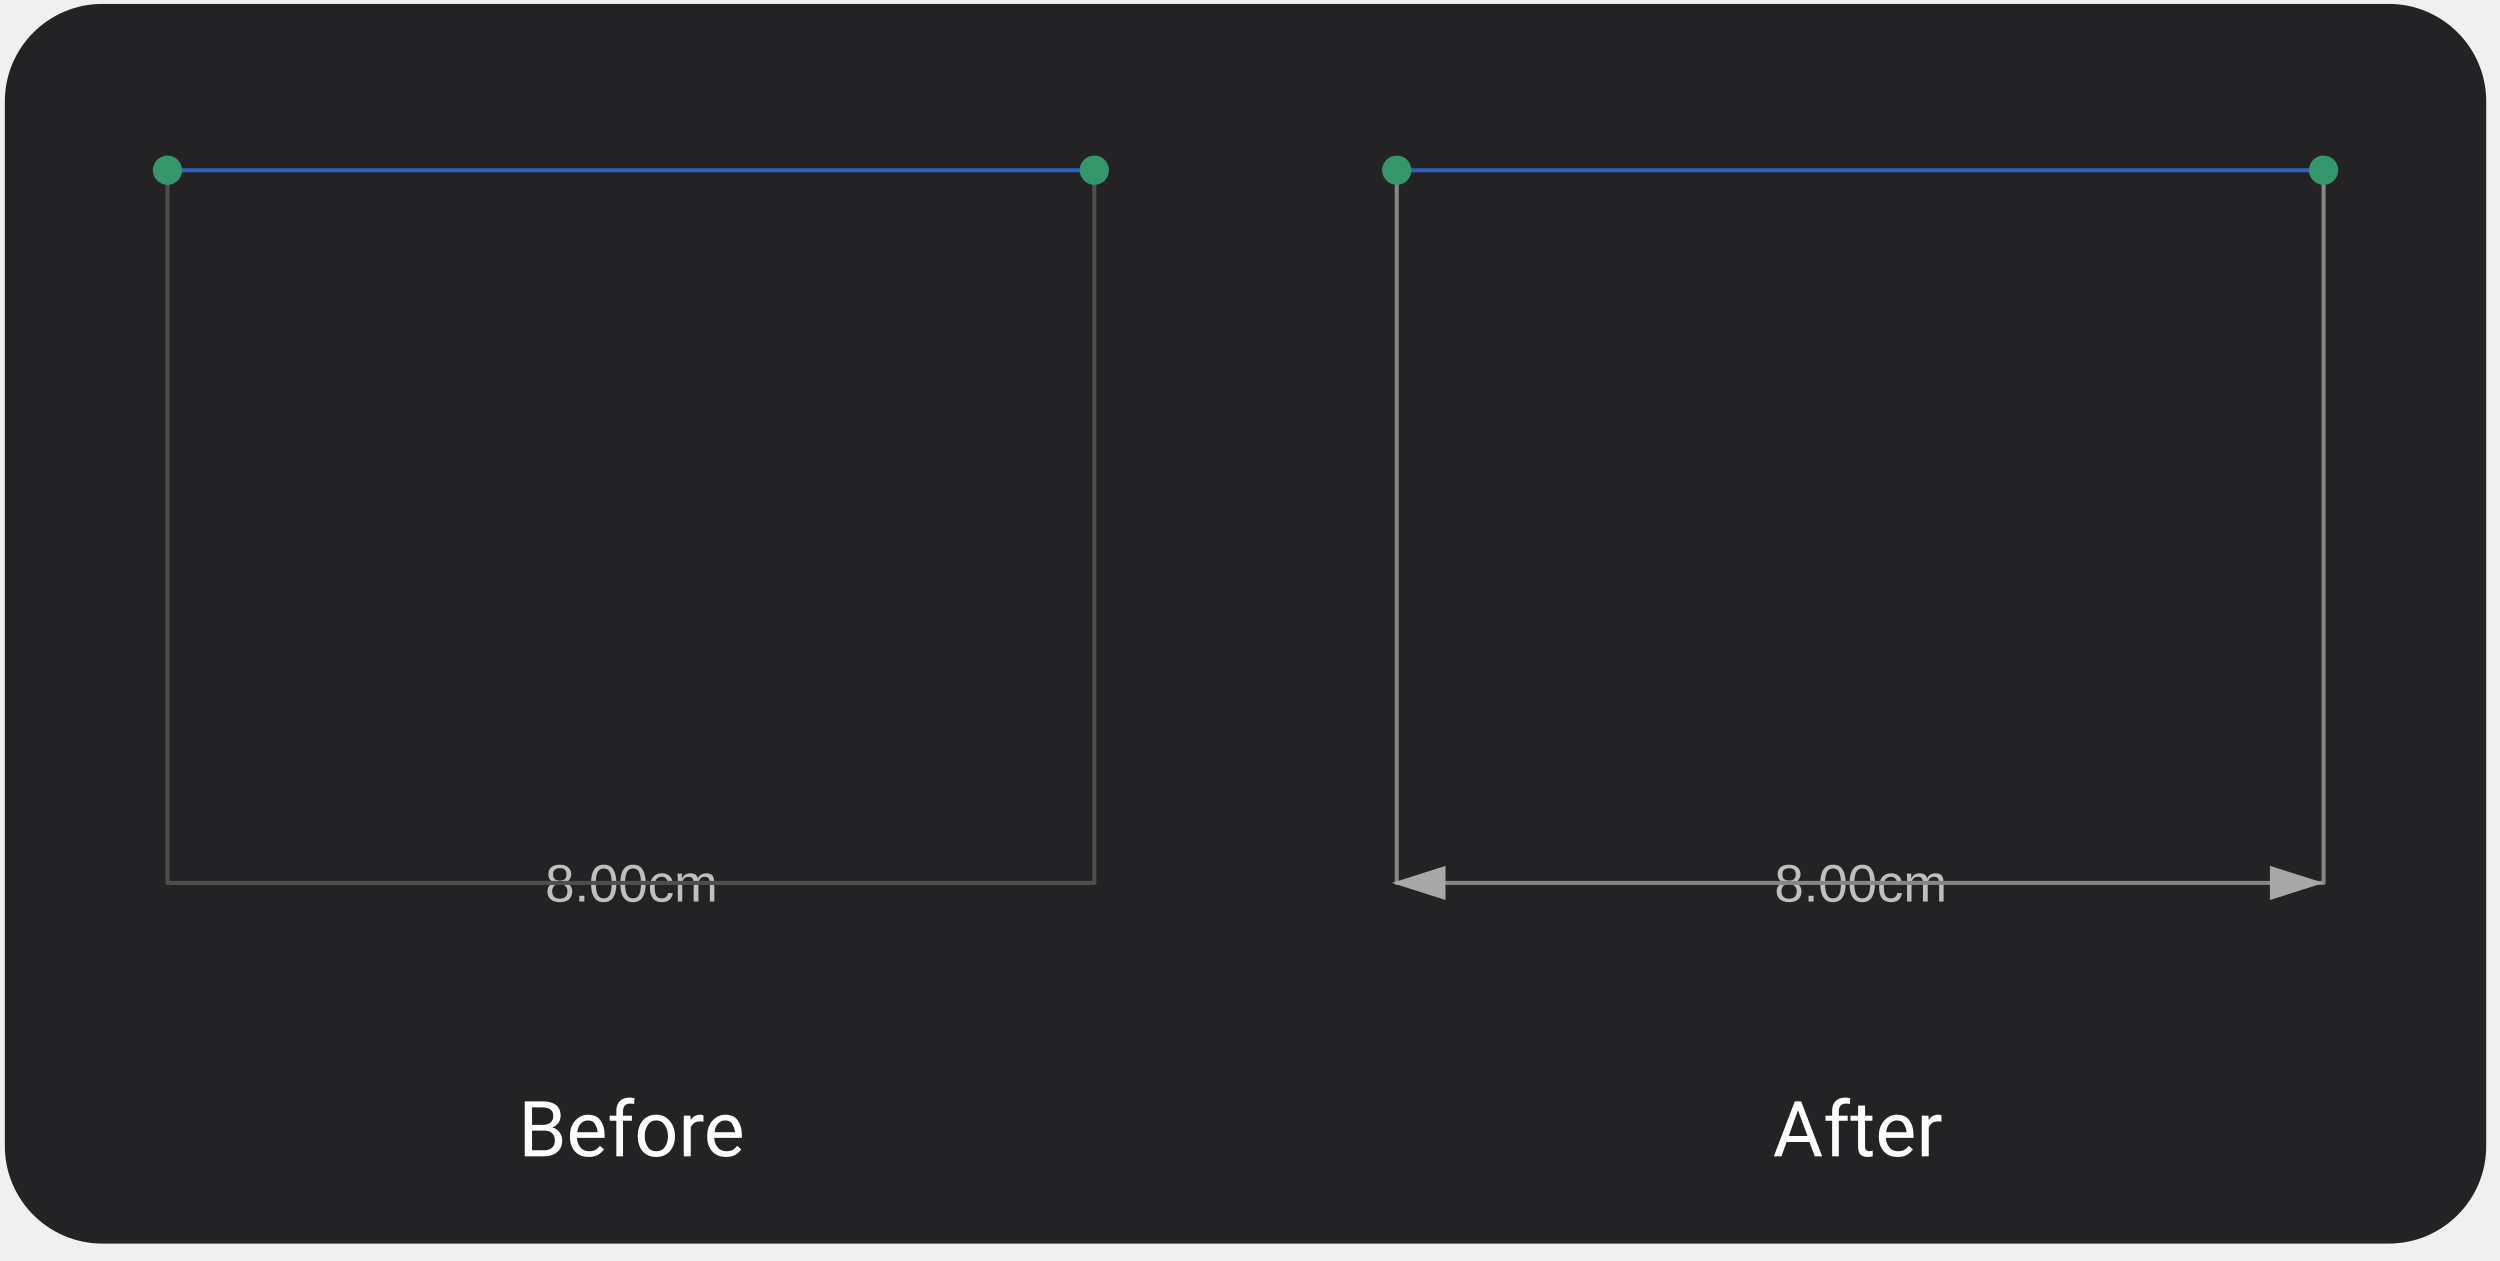
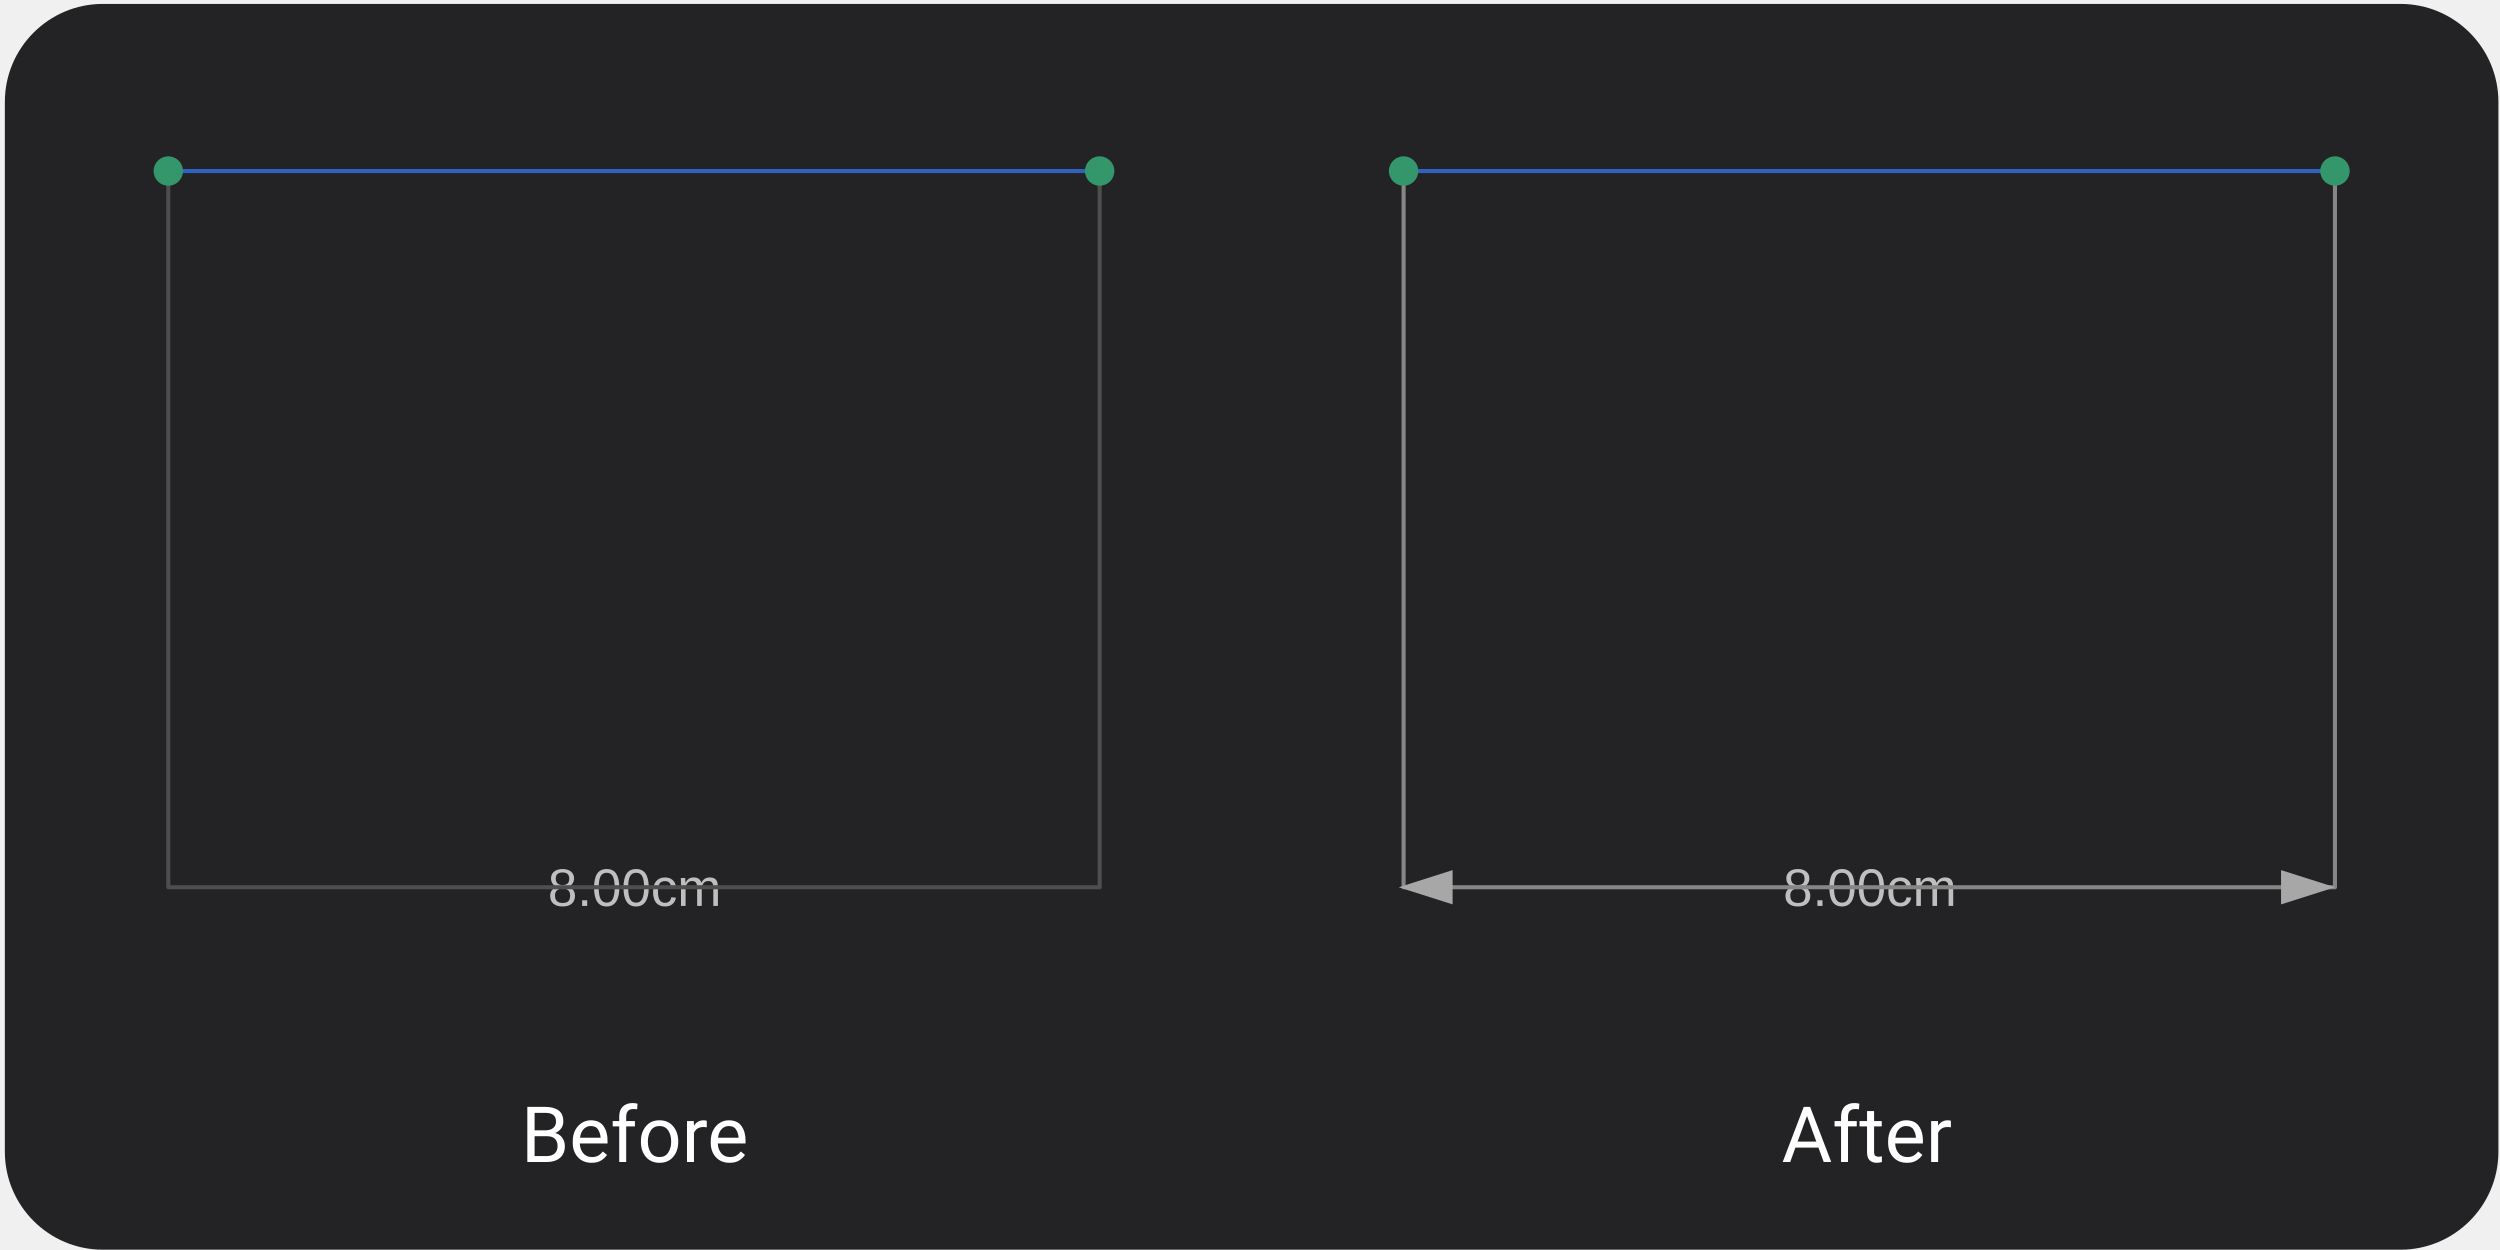
- <svg xmlns="http://www.w3.org/2000/svg" width="100%" height="100%" viewBox="0 0 123 62" version="1.1" xml:space="preserve" style="fill-rule:evenodd;clip-rule:evenodd;stroke-linecap:round;stroke-linejoin:round;stroke-miterlimit:1.5;">
+ <svg xmlns="http://www.w3.org/2000/svg" width="100%" height="100%" viewBox="0 0 510 255" version="1.1" xml:space="preserve" style="fill-rule:evenodd;clip-rule:evenodd;stroke-linecap:round;stroke-linejoin:round;stroke-miterlimit:1.5;">
  <g id="Measurement-Apperance-Changes">
    <clipPath id="_clip1">
-       <path d="M122.322,4.992l-0,51.393c-0,2.65 -2.151,4.8 -4.8,4.8l-112.484,0c-2.65,0 -4.8,-2.15 -4.8,-4.8l-0,-51.393c-0,-2.65 2.15,-4.8 4.8,-4.8l112.484,-0c2.649,-0 4.8,2.15 4.8,4.8Z" />
+       <path d="M509.674,20.798l-0,214.141c-0,11.038 -8.962,20 -20,20l-468.684,-0c-11.039,-0 -20,-8.962 -20,-20l-0,-214.141c-0,-11.038 8.961,-20 20,-20l468.684,0c11.038,0 20,8.962 20,20Z" />
    </clipPath>
    <g clip-path="url(#_clip1)">
-       <rect x="0.238" y="0.192" width="122.084" height="60.994" style="fill:#232325;" />
+       <rect x="0.99" y="0.798" width="508.684" height="254.14" style="fill:#232325;" />
    </g>
    <g id="Thiiner">
-       <path d="M8.24,8.374l45.6,-0" style="fill:none;stroke:#2e62be;stroke-width:0.2px;" />
-       <g transform="matrix(2.59029,0,0,2.59029,35.3178,44.3551)" />
-       <text x="26.823px" y="44.355px" style="font-family:'ArialMT', 'Arial', sans-serif;font-size:2.59px;fill:#bfbfbf;">8.00cm</text>
-       <path d="M8.24,8.374l-0,35.066l45.6,0l-0,-35.066" style="fill:none;stroke:#4e4e4e;stroke-width:0.2px;" />
-       <circle cx="8.24" cy="8.374" r="0.72" style="fill:#34976c;" />
-       <circle cx="53.84" cy="8.374" r="0.72" style="fill:#34976c;" />
+       <path d="M34.332,34.892l190,-0" style="fill:none;stroke:#2e62be;stroke-width:0.83px;" />
+       <g transform="matrix(10.7929,0,0,10.7929,147.157,184.813)" />
+       <text x="111.764px" y="184.813px" style="font-family:'ArialMT', 'Arial', sans-serif;font-size:10.793px;fill:#bfbfbf;">8.00cm</text>
+       <path d="M34.332,34.892l-0,146.108l190,0l-0,-146.108" style="fill:none;stroke:#4e4e4e;stroke-width:0.83px;" />
+       <circle cx="34.332" cy="34.892" r="3" style="fill:#34976c;" />
+       <circle cx="224.332" cy="34.892" r="3" style="fill:#34976c;" />
    </g>
    <g id="Thiiner1">
-       <path d="M68.72,8.374l45.6,-0" style="fill:none;stroke:#2e62be;stroke-width:0.2px;" />
-       <g transform="matrix(2.59029,0,0,2.59029,95.7978,44.3551)" />
-       <text x="87.303px" y="44.355px" style="font-family:'ArialMT', 'Arial', sans-serif;font-size:2.59px;fill:#bfbfbf;">8.00cm</text>
-       <path d="M68.72,8.374l-0,35.066l45.6,0l-0,-35.066" style="fill:none;stroke:#868686;stroke-width:0.2px;" />
-       <circle cx="68.72" cy="8.374" r="0.72" style="fill:#34976c;" />
-       <circle cx="114.32" cy="8.374" r="0.72" style="fill:#34976c;" />
-       <path d="M68.48,43.44l2.64,-0.84l-0,1.68l-2.64,-0.84Z" style="fill:#a7a7a8;" />
-       <path d="M114.32,43.44l-2.64,-0.84l-0,1.68l2.64,-0.84Z" style="fill:#a7a7a8;" />
+       <path d="M286.332,34.892l190,-0" style="fill:none;stroke:#2e62be;stroke-width:0.83px;" />
+       <g transform="matrix(10.7929,0,0,10.7929,399.157,184.813)" />
+       <text x="363.764px" y="184.813px" style="font-family:'ArialMT', 'Arial', sans-serif;font-size:10.793px;fill:#bfbfbf;">8.00cm</text>
+       <path d="M286.332,34.892l-0,146.108l190,0l-0,-146.108" style="fill:none;stroke:#868686;stroke-width:0.83px;" />
+       <circle cx="286.332" cy="34.892" r="3" style="fill:#34976c;" />
+       <circle cx="476.332" cy="34.892" r="3" style="fill:#34976c;" />
+       <path d="M285.332,181l11,-3.5l-0,7l-11,-3.5Z" style="fill:#a7a7a8;" />
+       <path d="M476.332,181l-11,-3.5l-0,7l11,-3.5Z" style="fill:#a7a7a8;" />
    </g>
-     <g transform="matrix(3.8,0,0,3.8,36.6416,56.8931)" />
-     <text x="25.503px" y="56.893px" style="font-family:'Roboto-Regular', 'Roboto';font-size:3.8px;fill:#fff;">Before</text>
-     <g transform="matrix(3.8,0,0,3.8,95.5735,56.8931)" />
-     <text x="87.228px" y="56.893px" style="font-family:'Roboto-Regular', 'Roboto';font-size:3.8px;fill:#fff;">After</text>
+     <g transform="matrix(15.8333,0,0,15.8333,152.673,237.055)" />
+     <text x="106.263px" y="237.055px" style="font-family:'Roboto-Regular', 'Roboto';font-size:15.833px;fill:#fff;">Befor<tspan x="144.277px " y="237.055px ">e</tspan>
+     </text>
+     <g transform="matrix(15.8333,0,0,15.8333,398.223,237.055)" />
+     <text x="363.448px" y="237.055px" style="font-family:'Roboto-Regular', 'Roboto';font-size:15.833px;fill:#fff;">After</text>
  </g>
</svg>
